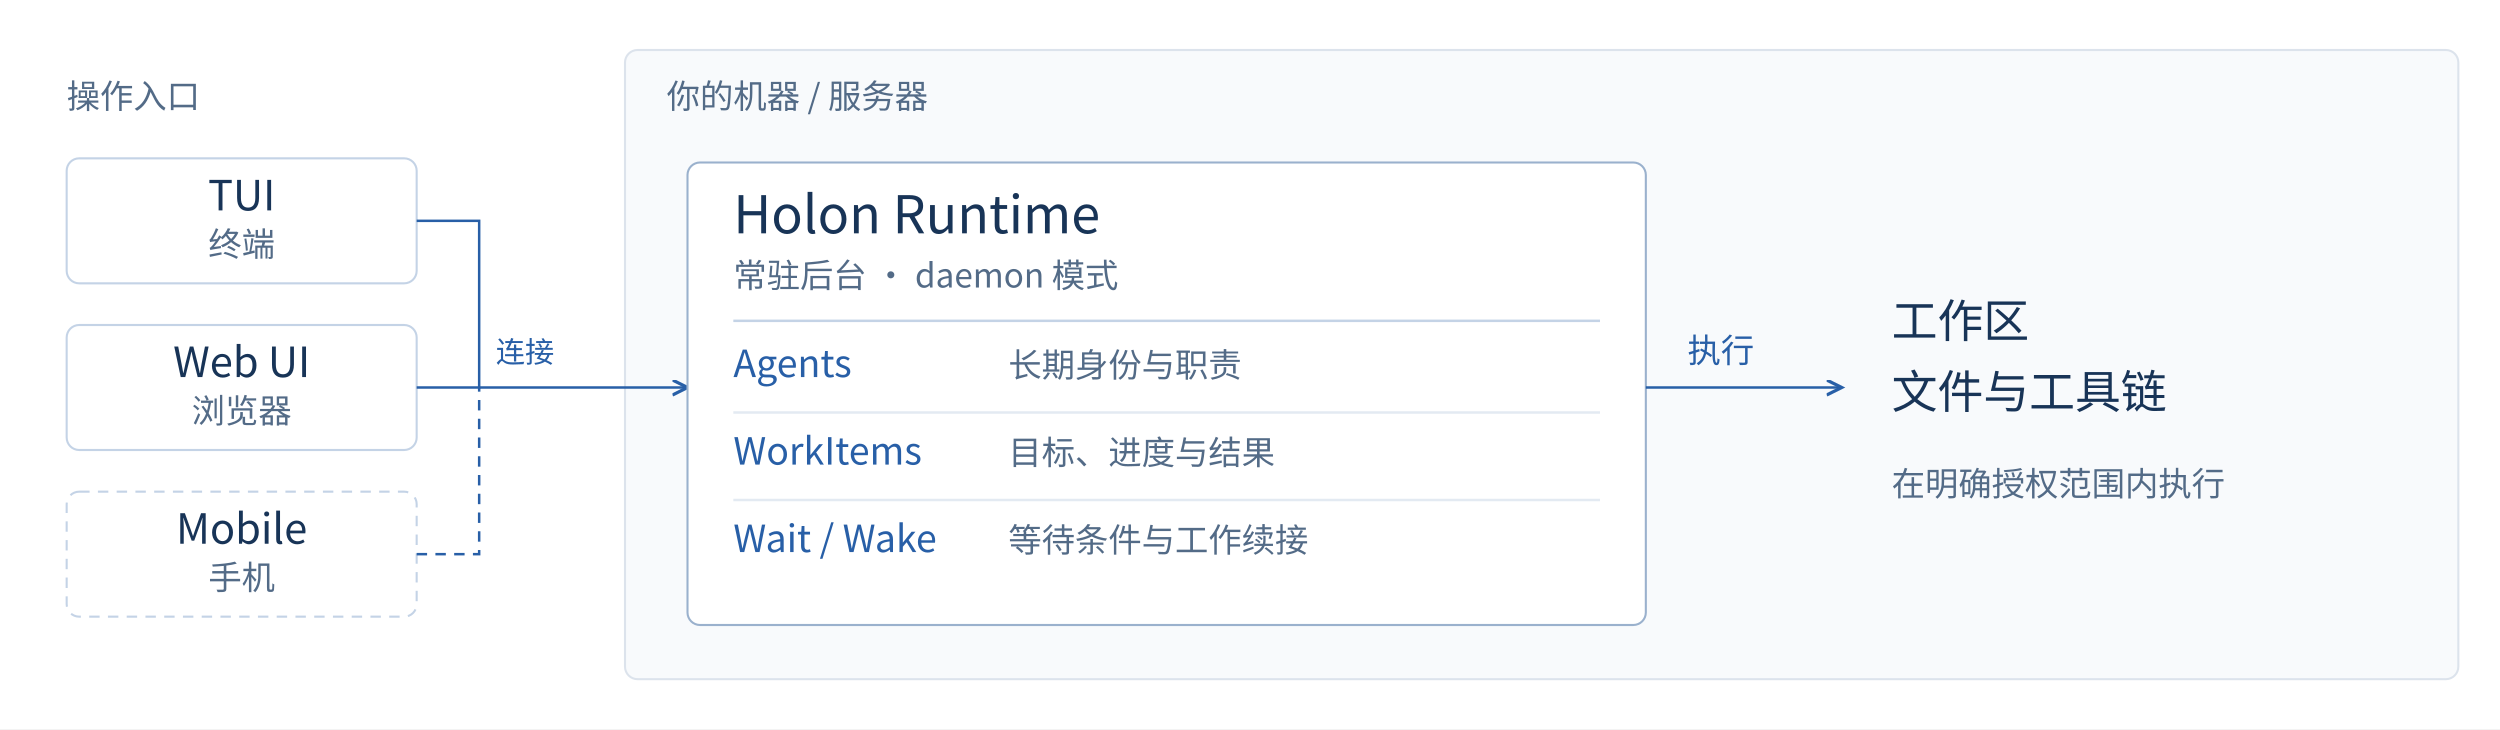
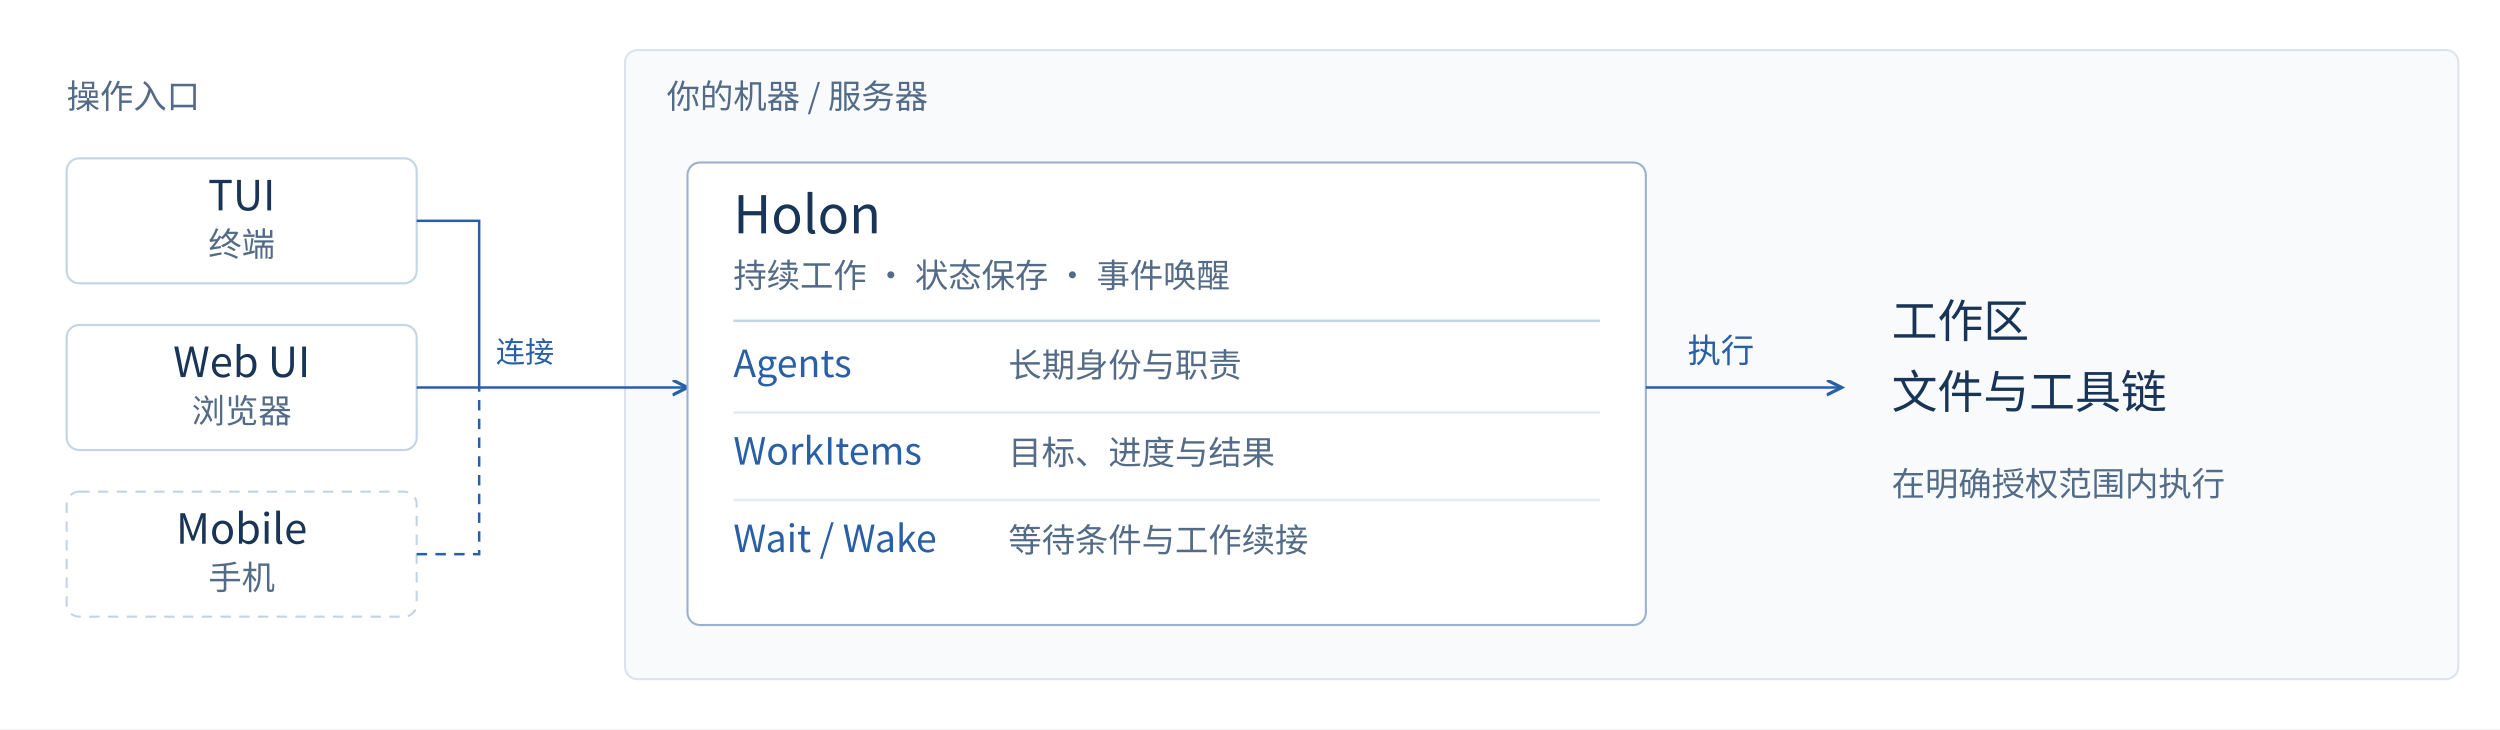
<svg xmlns="http://www.w3.org/2000/svg" width="1200" height="350" viewBox="0 0 1200 350" role="img">
  <defs>
    <marker id="arrow" markerWidth="8" markerHeight="8" refX="6" refY="3" orient="auto-start-reverse">
      <path d="M0 0L6 3L0 6" fill="none" stroke="#285fa7" stroke-width="1.3" />
    </marker>
  </defs>
  <rect width="1200" height="350" fill="#fff" />
  <g font-family="Noto Sans CJK SC, sans-serif">
    <text x="32" y="52" font-size="16" fill="#536b87" font-weight="500" text-anchor="start">操作入口</text>
    <rect x="32" y="76" width="168" height="60" rx="6" fill="#fff" stroke="#c4d3e6" stroke-width="1" />
    <text x="116.0" y="101" font-size="20" fill="#183457" font-weight="500" text-anchor="middle">TUI</text>
    <text x="116.0" y="123" font-size="16" fill="#536b87" font-weight="400" text-anchor="middle">终端</text>
    <rect x="32" y="156" width="168" height="60" rx="6" fill="#fff" stroke="#c4d3e6" stroke-width="1" />
    <text x="116.0" y="181" font-size="20" fill="#183457" font-weight="500" text-anchor="middle">Web UI</text>
    <text x="116.0" y="203" font-size="16" fill="#536b87" font-weight="400" text-anchor="middle">浏览器</text>
    <rect x="32" y="236" width="168" height="60" rx="6" fill="#fff" stroke="#c4d3e6" stroke-width="1" stroke-dasharray="5 4" />
    <text x="116.0" y="261" font-size="20" fill="#183457" font-weight="500" text-anchor="middle">Mobile</text>
    <text x="116.0" y="283" font-size="16" fill="#536b87" font-weight="400" text-anchor="middle">手机</text>
    <rect x="300" y="24" width="880" height="302" rx="6" fill="#f8fafc" stroke="#dce3ec" stroke-width="1" />
    <text x="320" y="52" font-size="16" fill="#536b87" font-weight="400" text-anchor="start">你的机器 / 服务器</text>
    <path d="M200 106H230V186H200" fill="none" stroke="#285fa7" stroke-width="1.2" />
    <path d="M200 266H230V186" fill="none" stroke="#285fa7" stroke-width="1.2" stroke-dasharray="5 4" />
    <path d="M230 186H330" fill="none" stroke="#285fa7" stroke-width="1.2" marker-end="url(#arrow)" />
    <text x="238" y="174" font-size="14" fill="#285fa7" font-weight="400" text-anchor="start">连接</text>
    <rect x="330" y="78" width="460" height="222" rx="6" fill="#fff" stroke="#9ab1cd" stroke-width="1" />
-     <text x="352" y="112" font-size="25" fill="#183457" font-weight="500" text-anchor="start">Holon Runtime</text>
-     <text x="352" y="138" font-size="16" fill="#536b87" font-weight="400" text-anchor="start">常驻后台 · daemon 模式</text>
+     <text x="352" y="112" font-size="25" fill="#183457" font-weight="500" text-anchor="start">Holon</text>
+     <text x="352" y="138" font-size="16" fill="#536b87" font-weight="400" text-anchor="start">持续工作 · 状态保存 · 事件唤醒</text>
    <path d="M352 154H768" fill="none" stroke="#c4d3e6" stroke-width="1.2" />
    <text x="352" y="181" font-size="18" fill="#285fa7" font-weight="500" text-anchor="start">Agents</text>
    <text x="484" y="181" font-size="16" fill="#536b87" font-weight="400" text-anchor="start">长期身份与职责</text>
    <path d="M352 198H768" fill="none" stroke="#e3eaf2" stroke-width="1.2" />
    <text x="352" y="223" font-size="18" fill="#285fa7" font-weight="500" text-anchor="start">WorkItems</text>
    <text x="484" y="223" font-size="16" fill="#536b87" font-weight="400" text-anchor="start">目标、进度与结果</text>
    <path d="M352 240H768" fill="none" stroke="#e3eaf2" stroke-width="1.2" />
    <text x="352" y="265" font-size="18" fill="#285fa7" font-weight="500" text-anchor="start">Wait / Wake</text>
    <text x="484" y="265" font-size="16" fill="#536b87" font-weight="400" text-anchor="start">等待条件与工作续接</text>
    <path d="M790 186H884" fill="none" stroke="#285fa7" stroke-width="1.2" marker-end="url(#arrow)" />
    <text x="810" y="174" font-size="16" fill="#285fa7" font-weight="400" text-anchor="start">执行</text>
    <text x="908" y="162" font-size="22" fill="#183457" font-weight="500" text-anchor="start">工作区</text>
    <text x="908" y="196" font-size="22" fill="#183457" font-weight="500" text-anchor="start">文件与工具链</text>
    <text x="908" y="238" font-size="16" fill="#536b87" font-weight="400" text-anchor="start">在明确授权范围内执行</text>
  </g>
</svg>
